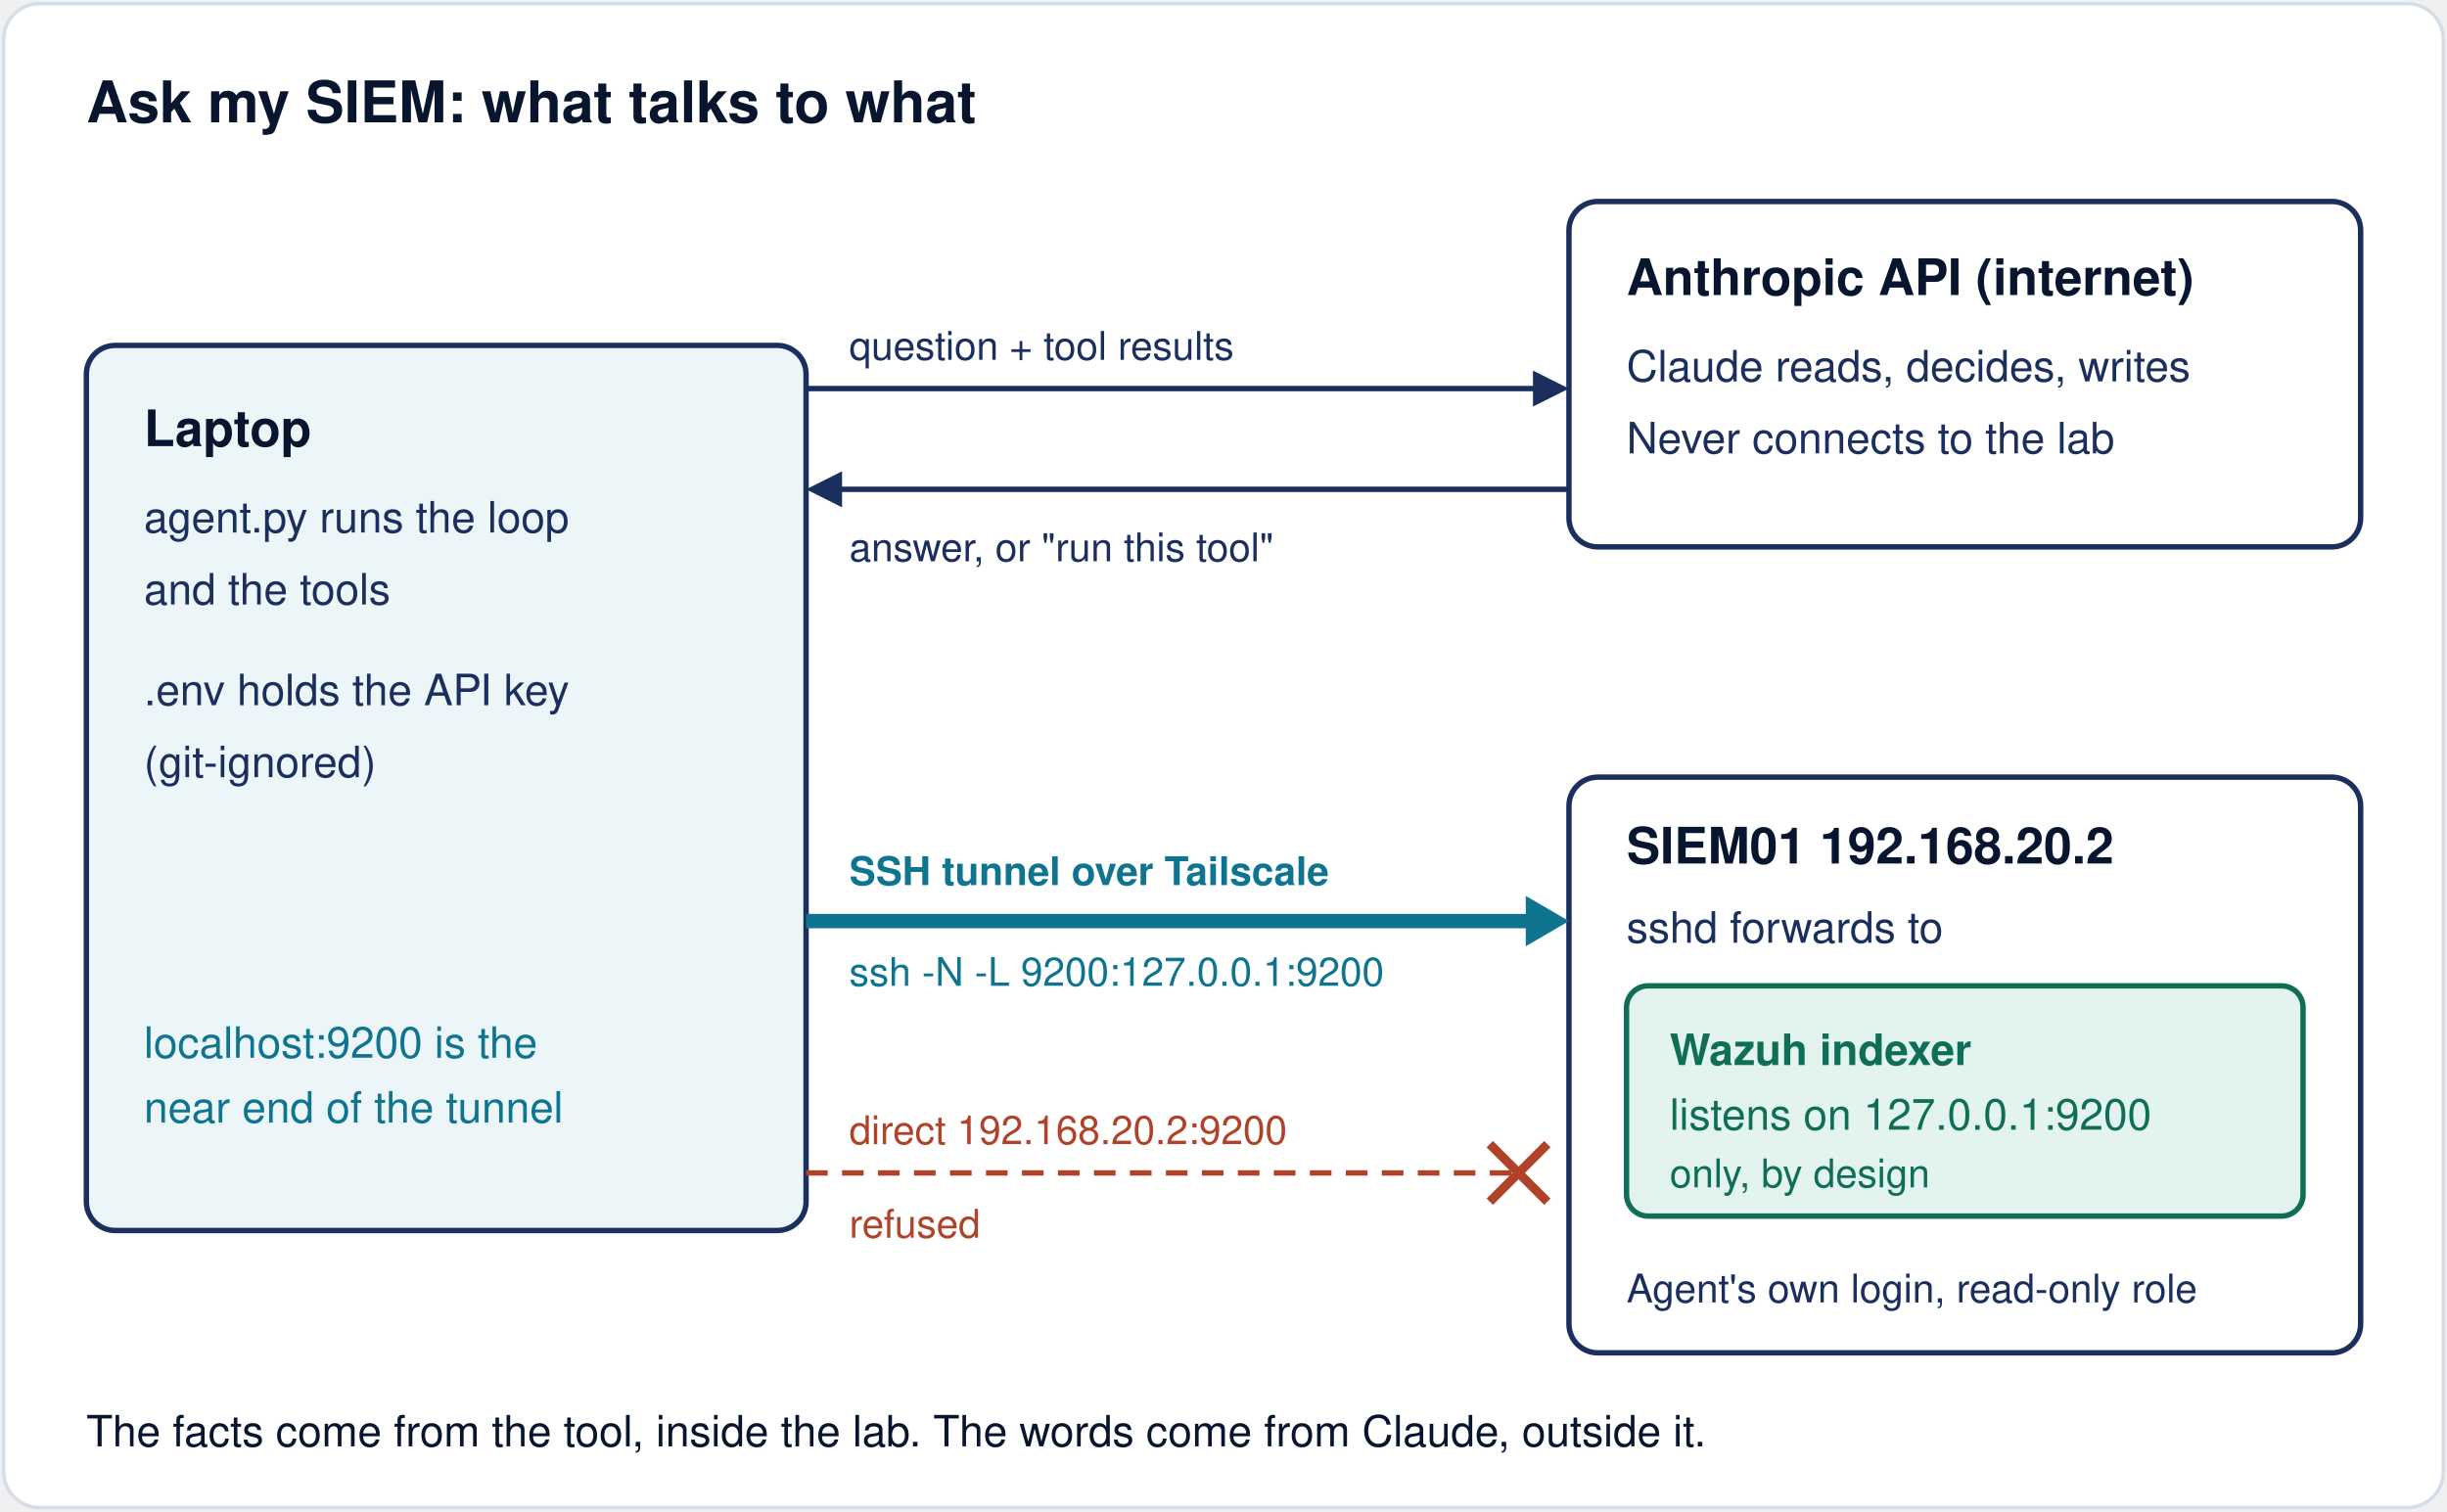
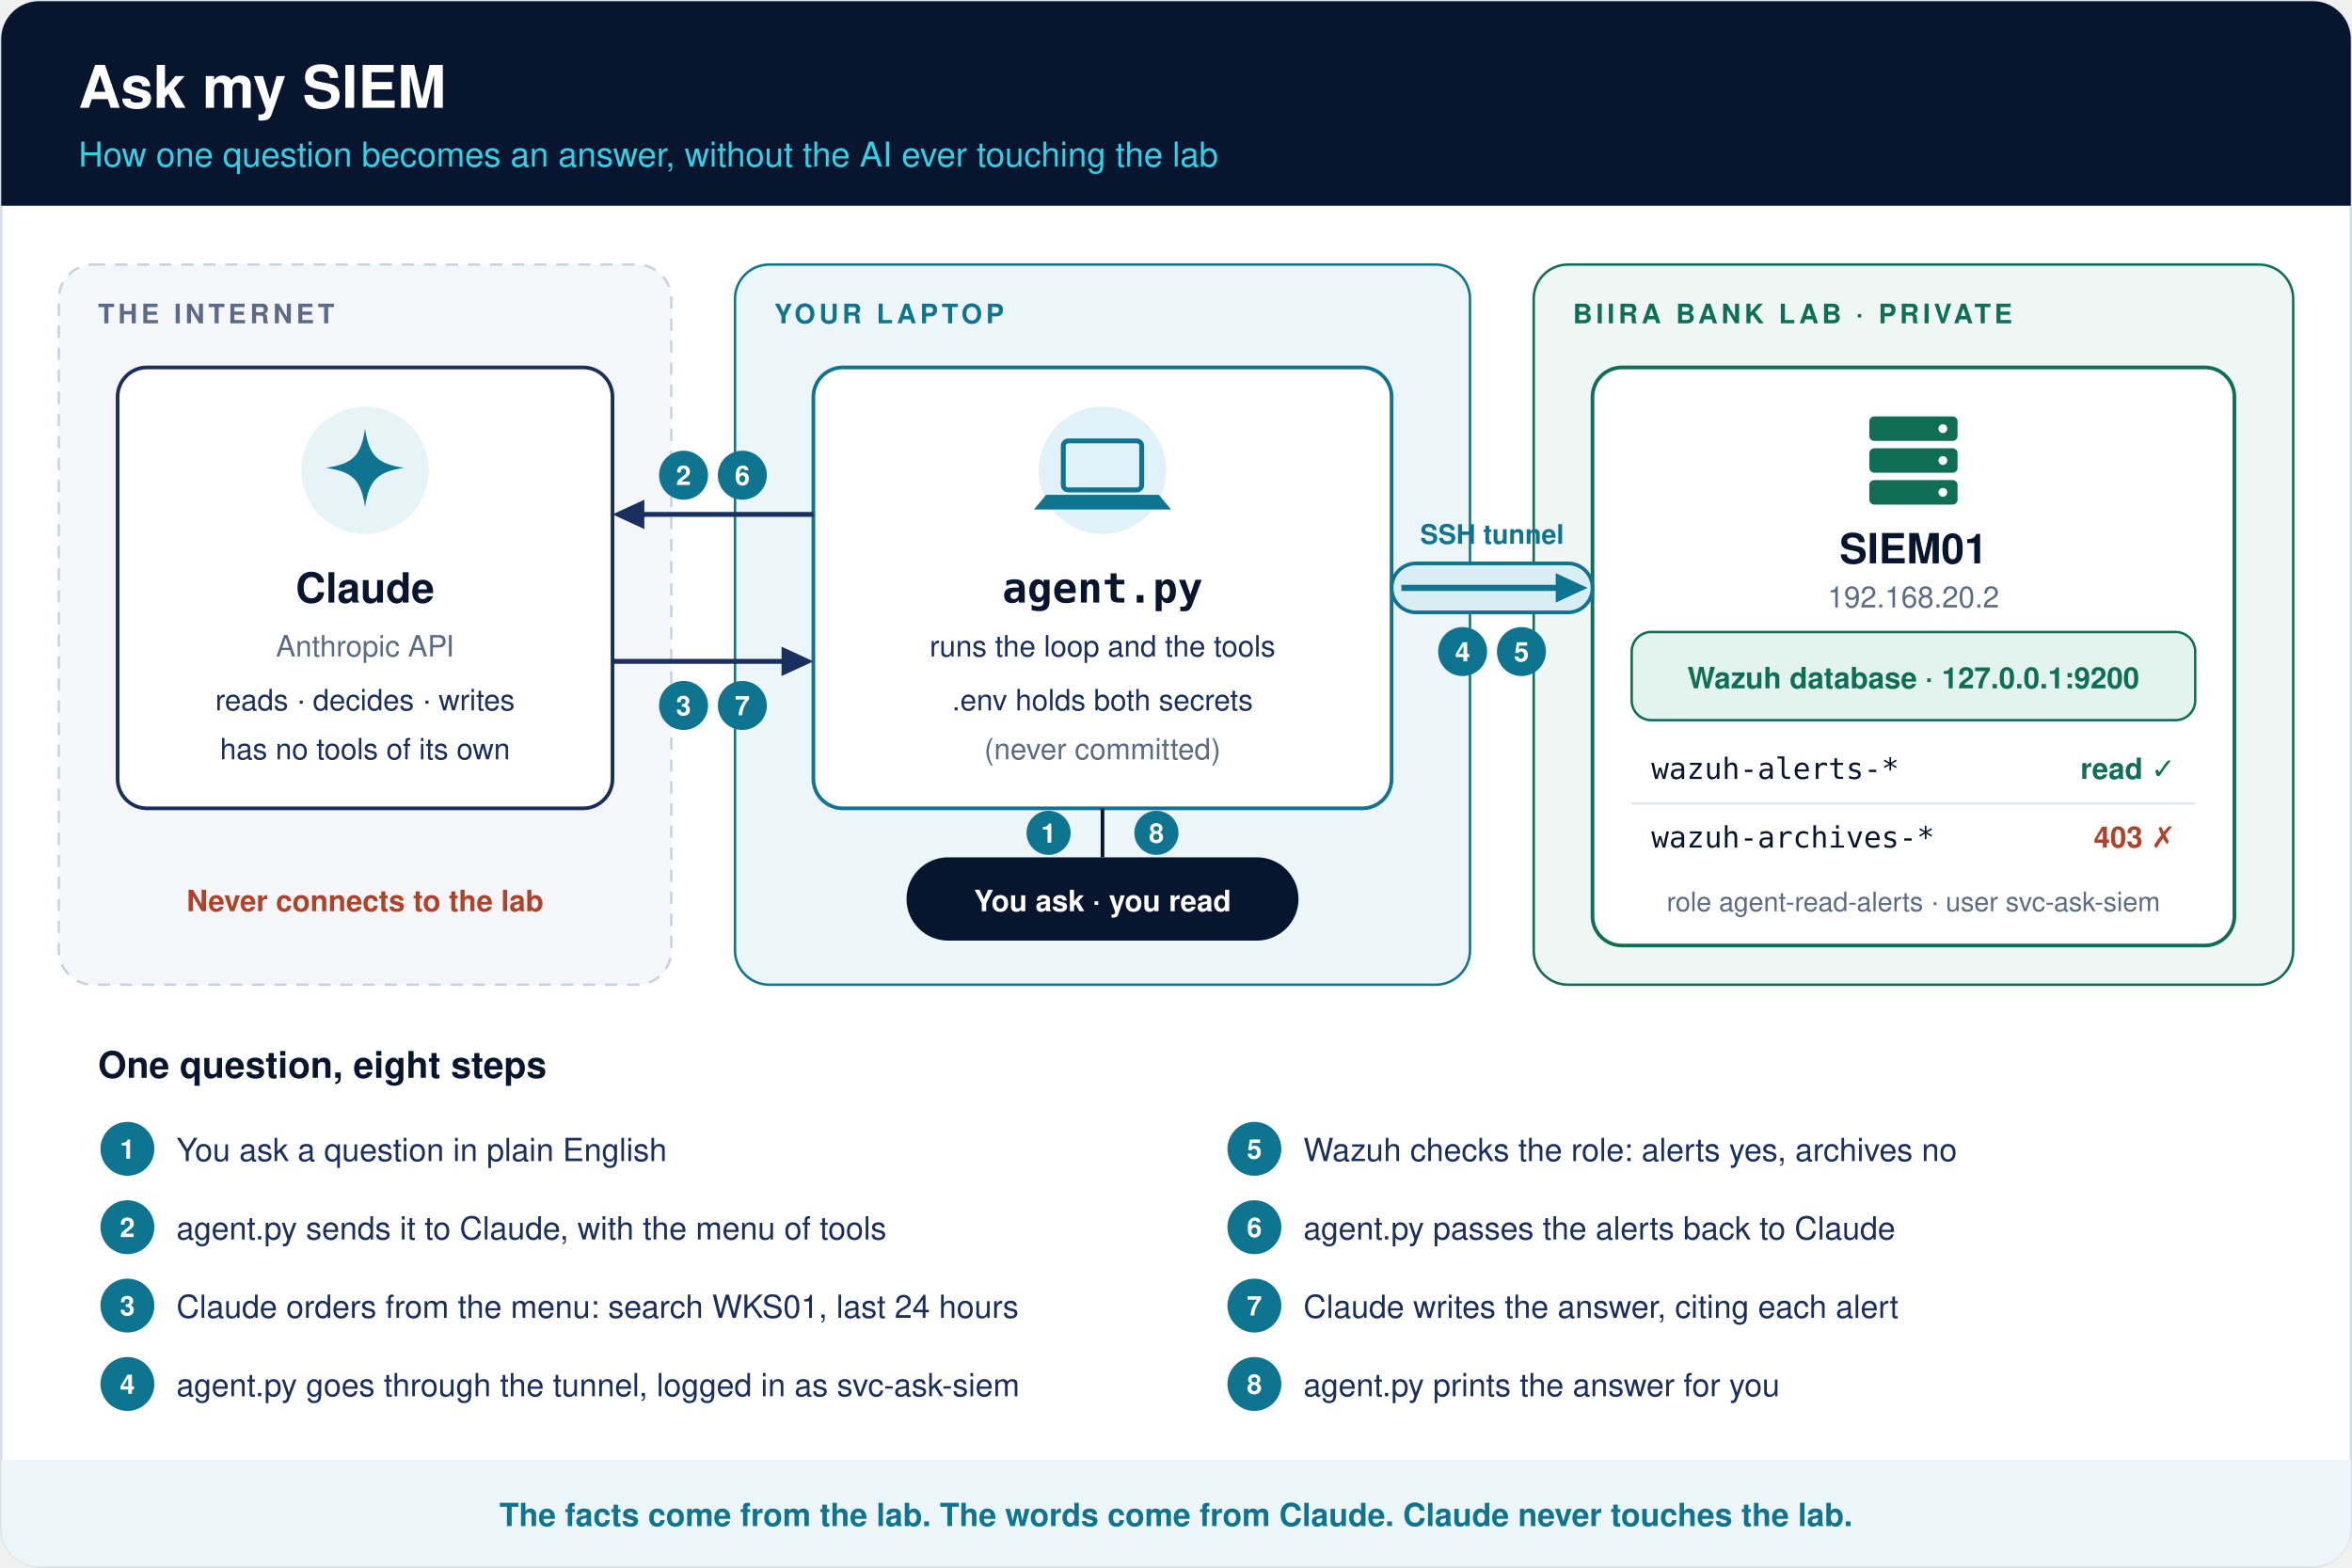
- <svg xmlns="http://www.w3.org/2000/svg" viewBox="0 0 680 420" width="680" height="420" font-family="Segoe UI, Helvetica, Arial, sans-serif">
-   <rect x="1" y="1" width="678" height="418" rx="10" fill="#FFFFFF" stroke="#D5DEE8" stroke-width="1" />
-   <text x="24" y="34" font-size="16" font-weight="700" fill="#08152F">Ask my SIEM: what talks to what</text>
-   <rect x="24" y="96" width="200" height="246" rx="8" fill="#ECF6F9" stroke="#1B2F5E" stroke-width="1.5" />
-   <text x="40" y="124" font-size="14" font-weight="700" fill="#08152F">Laptop</text>
-   <text x="40" y="148" font-size="12" fill="#1B2F5E">agent.py runs the loop</text>
-   <text x="40" y="168" font-size="12" fill="#1B2F5E">and the tools</text>
-   <text x="40" y="196" font-size="12" fill="#1B2F5E">.env holds the API key</text>
-   <text x="40" y="216" font-size="12" fill="#1B2F5E">(git-ignored)</text>
-   <text x="40" y="294" font-size="12" fill="#0E7490">localhost:9200 is the</text>
-   <text x="40" y="312" font-size="12" fill="#0E7490">near end of the tunnel</text>
-   <rect x="436" y="56" width="220" height="96" rx="8" fill="#FFFFFF" stroke="#1B2F5E" stroke-width="1.5" />
-   <text x="452" y="82" font-size="14" font-weight="700" fill="#08152F">Anthropic API (internet)</text>
-   <text x="452" y="106" font-size="12" fill="#1B2F5E">Claude reads, decides, writes</text>
-   <text x="452" y="126" font-size="12" fill="#1B2F5E">Never connects to the lab</text>
-   <line x1="224" y1="108" x2="428" y2="108" stroke="#1B2F5E" stroke-width="1.5" />
-   <polygon points="436,108 426,103 426,113" fill="#1B2F5E" />
-   <text x="236" y="100" font-size="11" fill="#1B2F5E">question + tool results</text>
-   <line x1="232" y1="136" x2="436" y2="136" stroke="#1B2F5E" stroke-width="1.5" />
-   <polygon points="224,136 234,131 234,141" fill="#1B2F5E" />
-   <text x="236" y="156" font-size="11" fill="#1B2F5E">answer, or "run this tool"</text>
-   <rect x="436" y="216" width="220" height="160" rx="8" fill="#FFFFFF" stroke="#1B2F5E" stroke-width="1.5" />
-   <text x="452" y="240" font-size="14" font-weight="700" fill="#08152F">SIEM01 192.168.20.2</text>
-   <text x="452" y="262" font-size="12" fill="#1B2F5E">sshd forwards to</text>
-   <rect x="452" y="274" width="188" height="64" rx="6" fill="#E3F4EE" stroke="#0F6E56" stroke-width="1.5" />
-   <text x="464" y="296" font-size="12" font-weight="700" fill="#0F6E56">Wazuh indexer</text>
-   <text x="464" y="314" font-size="12" fill="#0F6E56">listens on 127.0.0.1:9200</text>
-   <text x="464" y="330" font-size="11" fill="#0F6E56">only, by design</text>
-   <text x="452" y="362" font-size="11" fill="#1B2F5E">Agent's own login, read-only role</text>
-   <line x1="224" y1="256" x2="426" y2="256" stroke="#0E7490" stroke-width="4" />
-   <polygon points="436,256 424,249 424,263" fill="#0E7490" />
-   <text x="236" y="246" font-size="11" font-weight="700" fill="#0E7490">SSH tunnel over Tailscale</text>
-   <text x="236" y="274" font-size="11" fill="#0E7490">ssh -N -L 9200:127.0.0.1:9200</text>
-   <line x1="224" y1="326" x2="420" y2="326" stroke="#B0422A" stroke-width="1.5" stroke-dasharray="6 4" />
-   <line x1="414" y1="318" x2="430" y2="334" stroke="#B0422A" stroke-width="2.5" />
-   <line x1="430" y1="318" x2="414" y2="334" stroke="#B0422A" stroke-width="2.5" />
-   <text x="236" y="318" font-size="11" fill="#B0422A">direct 192.168.20.2:9200</text>
-   <text x="236" y="344" font-size="11" fill="#B0422A">refused</text>
-   <text x="24" y="402" font-size="12" fill="#08152F">The facts come from the tool, inside the lab. The words come from Claude, outside it.</text>
+ <svg xmlns="http://www.w3.org/2000/svg" viewBox="0 0 960 640" width="960" height="640" font-family="Segoe UI, Helvetica, Arial, sans-serif">
+   <rect x="0.5" y="0.5" width="959" height="639" rx="16" fill="#FFFFFF" stroke="#D5DEE8" />
+   <path d="M16 0.5 H944 A15.5 15.5 0 0 1 959.5 16 V84 H0.5 V16 A15.5 15.5 0 0 1 16 0.5 Z" fill="#08152F" />
+   <text x="32" y="44" font-size="24" font-weight="700" fill="#FFFFFF">Ask my SIEM</text>
+   <text x="32" y="68" font-size="14" fill="#2DD4E8">How one question becomes an answer, without the AI ever touching the lab</text>
+   <rect x="24" y="108" width="250" height="294" rx="14" fill="#F4F6FA" stroke="#C9D3E0" stroke-dasharray="5 4" />
+   <text x="40" y="132" font-size="11" font-weight="700" letter-spacing="1.5" fill="#5B6B85">THE INTERNET</text>
+   <rect x="48" y="150" width="202" height="180" rx="12" fill="#FFFFFF" stroke="#1B2F5E" stroke-width="1.5" />
+   <circle cx="149" cy="192" r="26" fill="#E6F4F8" />
+   <path d="M149 175 C150.6 186 154 189.4 165 191 C154 192.6 150.6 196 149 207 C147.4 196 144 192.6 133 191 C144 189.4 147.4 186 149 175 Z" fill="#0E7490" />
+   <text x="149" y="246" font-size="17" font-weight="700" fill="#08152F" text-anchor="middle">Claude</text>
+   <text x="149" y="268" font-size="12" fill="#5B6B85" text-anchor="middle">Anthropic API</text>
+   <text x="149" y="290" font-size="12" fill="#1B2F5E" text-anchor="middle">reads · decides · writes</text>
+   <text x="149" y="310" font-size="12" fill="#1B2F5E" text-anchor="middle">has no tools of its own</text>
+   <text x="149" y="372" font-size="12" font-weight="700" fill="#B0422A" text-anchor="middle">Never connects to the lab</text>
+   <rect x="300" y="108" width="300" height="294" rx="14" fill="#ECF6F9" stroke="#0E7490" />
+   <text x="316" y="132" font-size="11" font-weight="700" letter-spacing="1.5" fill="#0E7490">YOUR LAPTOP</text>
+   <rect x="332" y="150" width="236" height="180" rx="12" fill="#FFFFFF" stroke="#0E7490" stroke-width="1.5" />
+   <circle cx="450" cy="192" r="26" fill="#E0F2F7" />
+   <rect x="434" y="180" width="32" height="20" rx="2" fill="none" stroke="#0E7490" stroke-width="2" />
+   <path d="M427 202 H473 L478 208 H422 Z" fill="#0E7490" />
+   <text x="450" y="246" font-size="17" font-weight="700" fill="#08152F" text-anchor="middle" font-family="Consolas, Menlo, monospace">agent.py</text>
+   <text x="450" y="268" font-size="12" fill="#1B2F5E" text-anchor="middle">runs the loop and the tools</text>
+   <text x="450" y="290" font-size="12" fill="#1B2F5E" text-anchor="middle">.env holds both secrets</text>
+   <text x="450" y="310" font-size="12" fill="#5B6B85" text-anchor="middle">(never committed)</text>
+   <line x1="450" y1="330" x2="450" y2="350" stroke="#08152F" stroke-width="1.5" />
+   <rect x="370" y="350" width="160" height="34" rx="17" fill="#08152F" />
+   <text x="450" y="372" font-size="12" font-weight="700" fill="#FFFFFF" text-anchor="middle">You ask · you read</text>
+   <circle cx="428" cy="340" r="9" fill="#0E7490" />
+   <text x="428" y="344" font-size="11" font-weight="700" fill="#FFFFFF" text-anchor="middle">1</text>
+   <circle cx="472" cy="340" r="9" fill="#0E7490" />
+   <text x="472" y="344" font-size="11" font-weight="700" fill="#FFFFFF" text-anchor="middle">8</text>
+   <line x1="332" y1="210" x2="262" y2="210" stroke="#1B2F5E" stroke-width="2" />
+   <polygon points="250,210 263,204 263,216" fill="#1B2F5E" />
+   <circle cx="279" cy="194" r="10" fill="#0E7490" />
+   <text x="279" y="198" font-size="11" font-weight="700" fill="#FFFFFF" text-anchor="middle">2</text>
+   <circle cx="303" cy="194" r="10" fill="#0E7490" />
+   <text x="303" y="198" font-size="11" font-weight="700" fill="#FFFFFF" text-anchor="middle">6</text>
+   <line x1="250" y1="270" x2="320" y2="270" stroke="#1B2F5E" stroke-width="2" />
+   <polygon points="332,270 319,264 319,276" fill="#1B2F5E" />
+   <circle cx="279" cy="288" r="10" fill="#0E7490" />
+   <text x="279" y="292" font-size="11" font-weight="700" fill="#FFFFFF" text-anchor="middle">3</text>
+   <circle cx="303" cy="288" r="10" fill="#0E7490" />
+   <text x="303" y="292" font-size="11" font-weight="700" fill="#FFFFFF" text-anchor="middle">7</text>
+   <rect x="626" y="108" width="310" height="294" rx="14" fill="#EEF7F3" stroke="#0F6E56" />
+   <text x="642" y="132" font-size="11" font-weight="700" letter-spacing="1.5" fill="#0F6E56">BIIRA BANK LAB · PRIVATE</text>
+   <rect x="650" y="150" width="262" height="236" rx="12" fill="#FFFFFF" stroke="#0F6E56" stroke-width="1.5" />
+   <rect x="763" y="170" width="36" height="10" rx="2" fill="#0F6E56" />
+   <circle cx="793" cy="175" r="1.8" fill="#FFFFFF" />
+   <rect x="763" y="183" width="36" height="10" rx="2" fill="#0F6E56" />
+   <circle cx="793" cy="188" r="1.8" fill="#FFFFFF" />
+   <rect x="763" y="196" width="36" height="10" rx="2" fill="#0F6E56" />
+   <circle cx="793" cy="201" r="1.8" fill="#FFFFFF" />
+   <text x="781" y="230" font-size="17" font-weight="700" fill="#08152F" text-anchor="middle">SIEM01</text>
+   <text x="781" y="248" font-size="12" fill="#5B6B85" text-anchor="middle">192.168.20.2</text>
+   <rect x="666" y="258" width="230" height="36" rx="8" fill="#E3F4EE" stroke="#0F6E56" />
+   <text x="781" y="281" font-size="12" font-weight="700" fill="#0F6E56" text-anchor="middle">Wazuh database · 127.0.0.1:9200</text>
+   <text x="674" y="318" font-size="12" fill="#08152F" font-family="Consolas, Menlo, monospace">wazuh-alerts-*</text>
+   <text x="888" y="318" font-size="12" font-weight="700" fill="#0F6E56" text-anchor="end">read ✓</text>
+   <line x1="666" y1="328" x2="896" y2="328" stroke="#E1E7EF" />
+   <text x="674" y="346" font-size="12" fill="#08152F" font-family="Consolas, Menlo, monospace">wazuh-archives-*</text>
+   <text x="888" y="346" font-size="12" font-weight="700" fill="#B0422A" text-anchor="end">403 ✗</text>
+   <text x="781" y="372" font-size="11" fill="#5B6B85" text-anchor="middle">role agent-read-alerts · user svc-ask-siem</text>
+   <rect x="568" y="230" width="82" height="20" rx="10" fill="#D6EEF4" stroke="#0E7490" stroke-width="1.5" />
+   <line x1="572" y1="240" x2="636" y2="240" stroke="#0E7490" stroke-width="2.5" />
+   <polygon points="648,240 635,234 635,246" fill="#0E7490" />
+   <text x="609" y="222" font-size="11" font-weight="700" fill="#0E7490" text-anchor="middle">SSH tunnel</text>
+   <circle cx="597" cy="266" r="10" fill="#0E7490" />
+   <text x="597" y="270" font-size="11" font-weight="700" fill="#FFFFFF" text-anchor="middle">4</text>
+   <circle cx="621" cy="266" r="10" fill="#0E7490" />
+   <text x="621" y="270" font-size="11" font-weight="700" fill="#FFFFFF" text-anchor="middle">5</text>
+   <text x="40" y="440" font-size="15" font-weight="700" fill="#08152F">One question, eight steps</text>
+   <circle cx="52" cy="469" r="11" fill="#0E7490" />
+   <text x="52" y="473" font-size="11" font-weight="700" fill="#FFFFFF" text-anchor="middle">1</text>
+   <text x="72" y="474" font-size="13" fill="#1B2F5E">You ask a question in plain English</text>
+   <circle cx="52" cy="501" r="11" fill="#0E7490" />
+   <text x="52" y="505" font-size="11" font-weight="700" fill="#FFFFFF" text-anchor="middle">2</text>
+   <text x="72" y="506" font-size="13" fill="#1B2F5E">agent.py sends it to Claude, with the menu of tools</text>
+   <circle cx="52" cy="533" r="11" fill="#0E7490" />
+   <text x="52" y="537" font-size="11" font-weight="700" fill="#FFFFFF" text-anchor="middle">3</text>
+   <text x="72" y="538" font-size="13" fill="#1B2F5E">Claude orders from the menu: search WKS01, last 24 hours</text>
+   <circle cx="52" cy="565" r="11" fill="#0E7490" />
+   <text x="52" y="569" font-size="11" font-weight="700" fill="#FFFFFF" text-anchor="middle">4</text>
+   <text x="72" y="570" font-size="13" fill="#1B2F5E">agent.py goes through the tunnel, logged in as svc-ask-siem</text>
+   <circle cx="512" cy="469" r="11" fill="#0E7490" />
+   <text x="512" y="473" font-size="11" font-weight="700" fill="#FFFFFF" text-anchor="middle">5</text>
+   <text x="532" y="474" font-size="13" fill="#1B2F5E">Wazuh checks the role: alerts yes, archives no</text>
+   <circle cx="512" cy="501" r="11" fill="#0E7490" />
+   <text x="512" y="505" font-size="11" font-weight="700" fill="#FFFFFF" text-anchor="middle">6</text>
+   <text x="532" y="506" font-size="13" fill="#1B2F5E">agent.py passes the alerts back to Claude</text>
+   <circle cx="512" cy="533" r="11" fill="#0E7490" />
+   <text x="512" y="537" font-size="11" font-weight="700" fill="#FFFFFF" text-anchor="middle">7</text>
+   <text x="532" y="538" font-size="13" fill="#1B2F5E">Claude writes the answer, citing each alert</text>
+   <circle cx="512" cy="565" r="11" fill="#0E7490" />
+   <text x="512" y="569" font-size="11" font-weight="700" fill="#FFFFFF" text-anchor="middle">8</text>
+   <text x="532" y="570" font-size="13" fill="#1B2F5E">agent.py prints the answer for you</text>
+   <path d="M0.5 596 H959.5 V624 A15.5 15.5 0 0 1 944 639.5 H16 A15.5 15.5 0 0 1 0.5 624 Z" fill="#ECF6F9" />
+   <text x="480" y="623" font-size="13" font-weight="700" fill="#0E7490" text-anchor="middle">The facts come from the lab. The words come from Claude. Claude never touches the lab.</text>
</svg>
